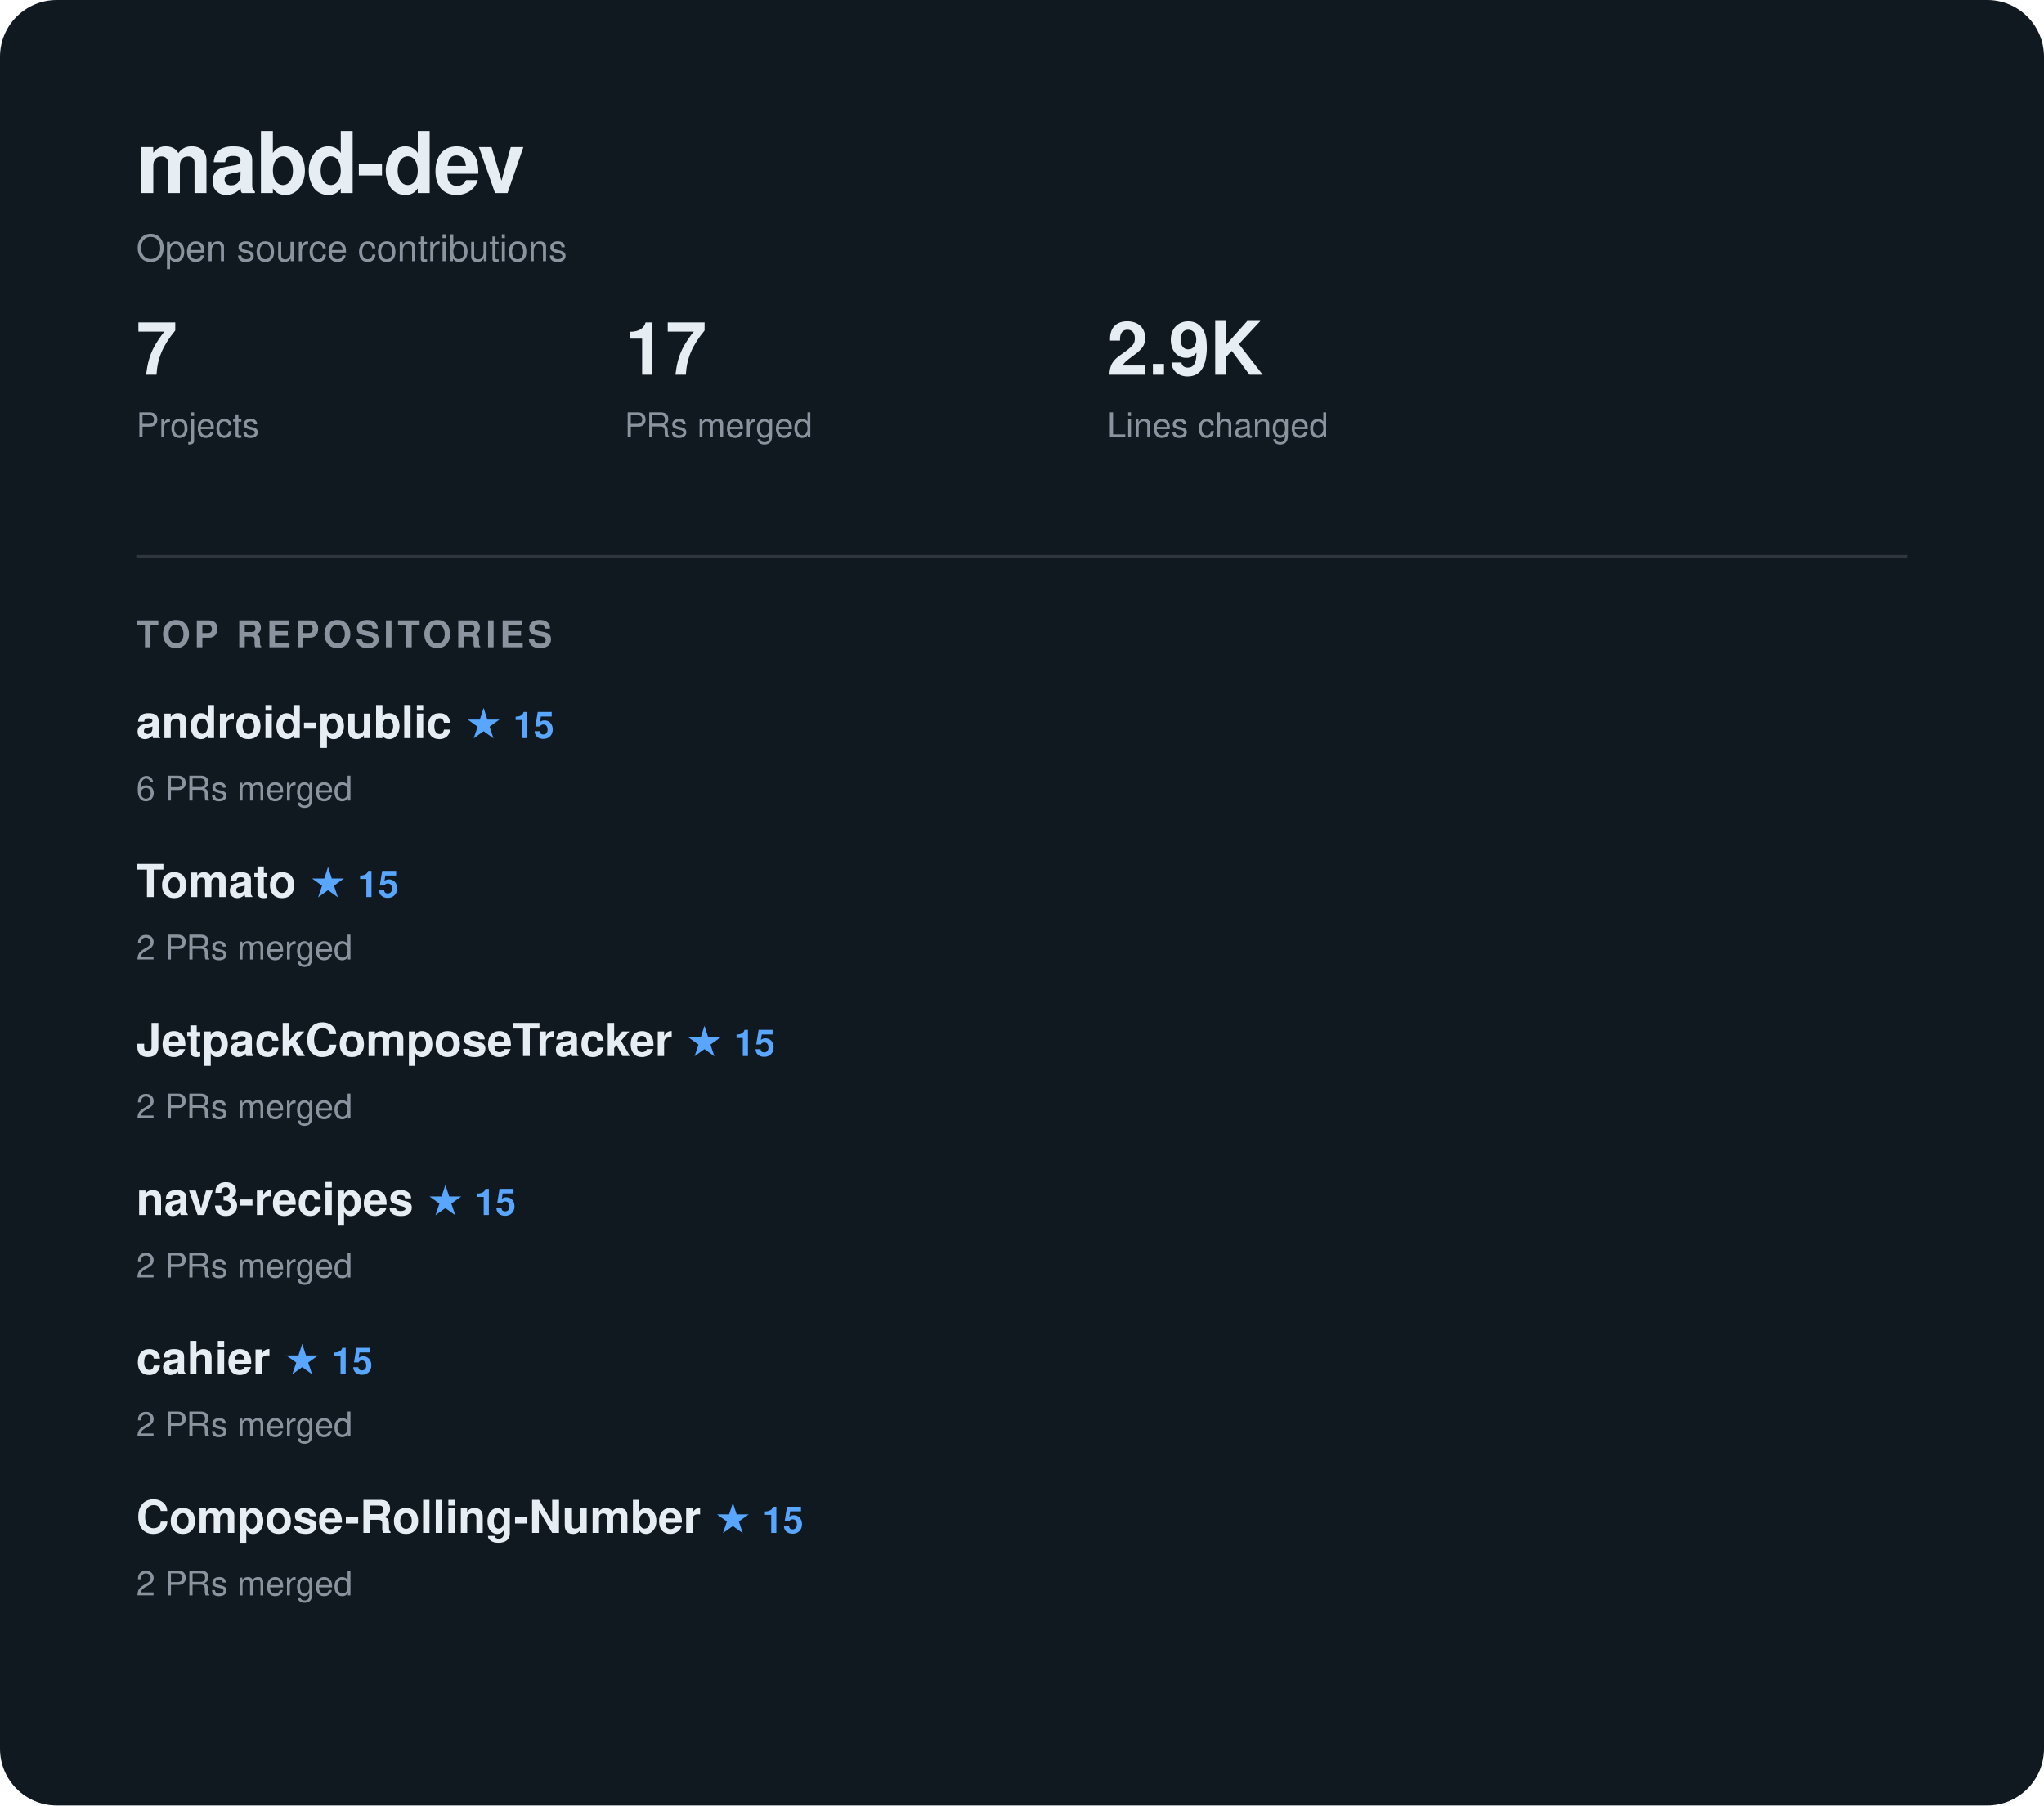
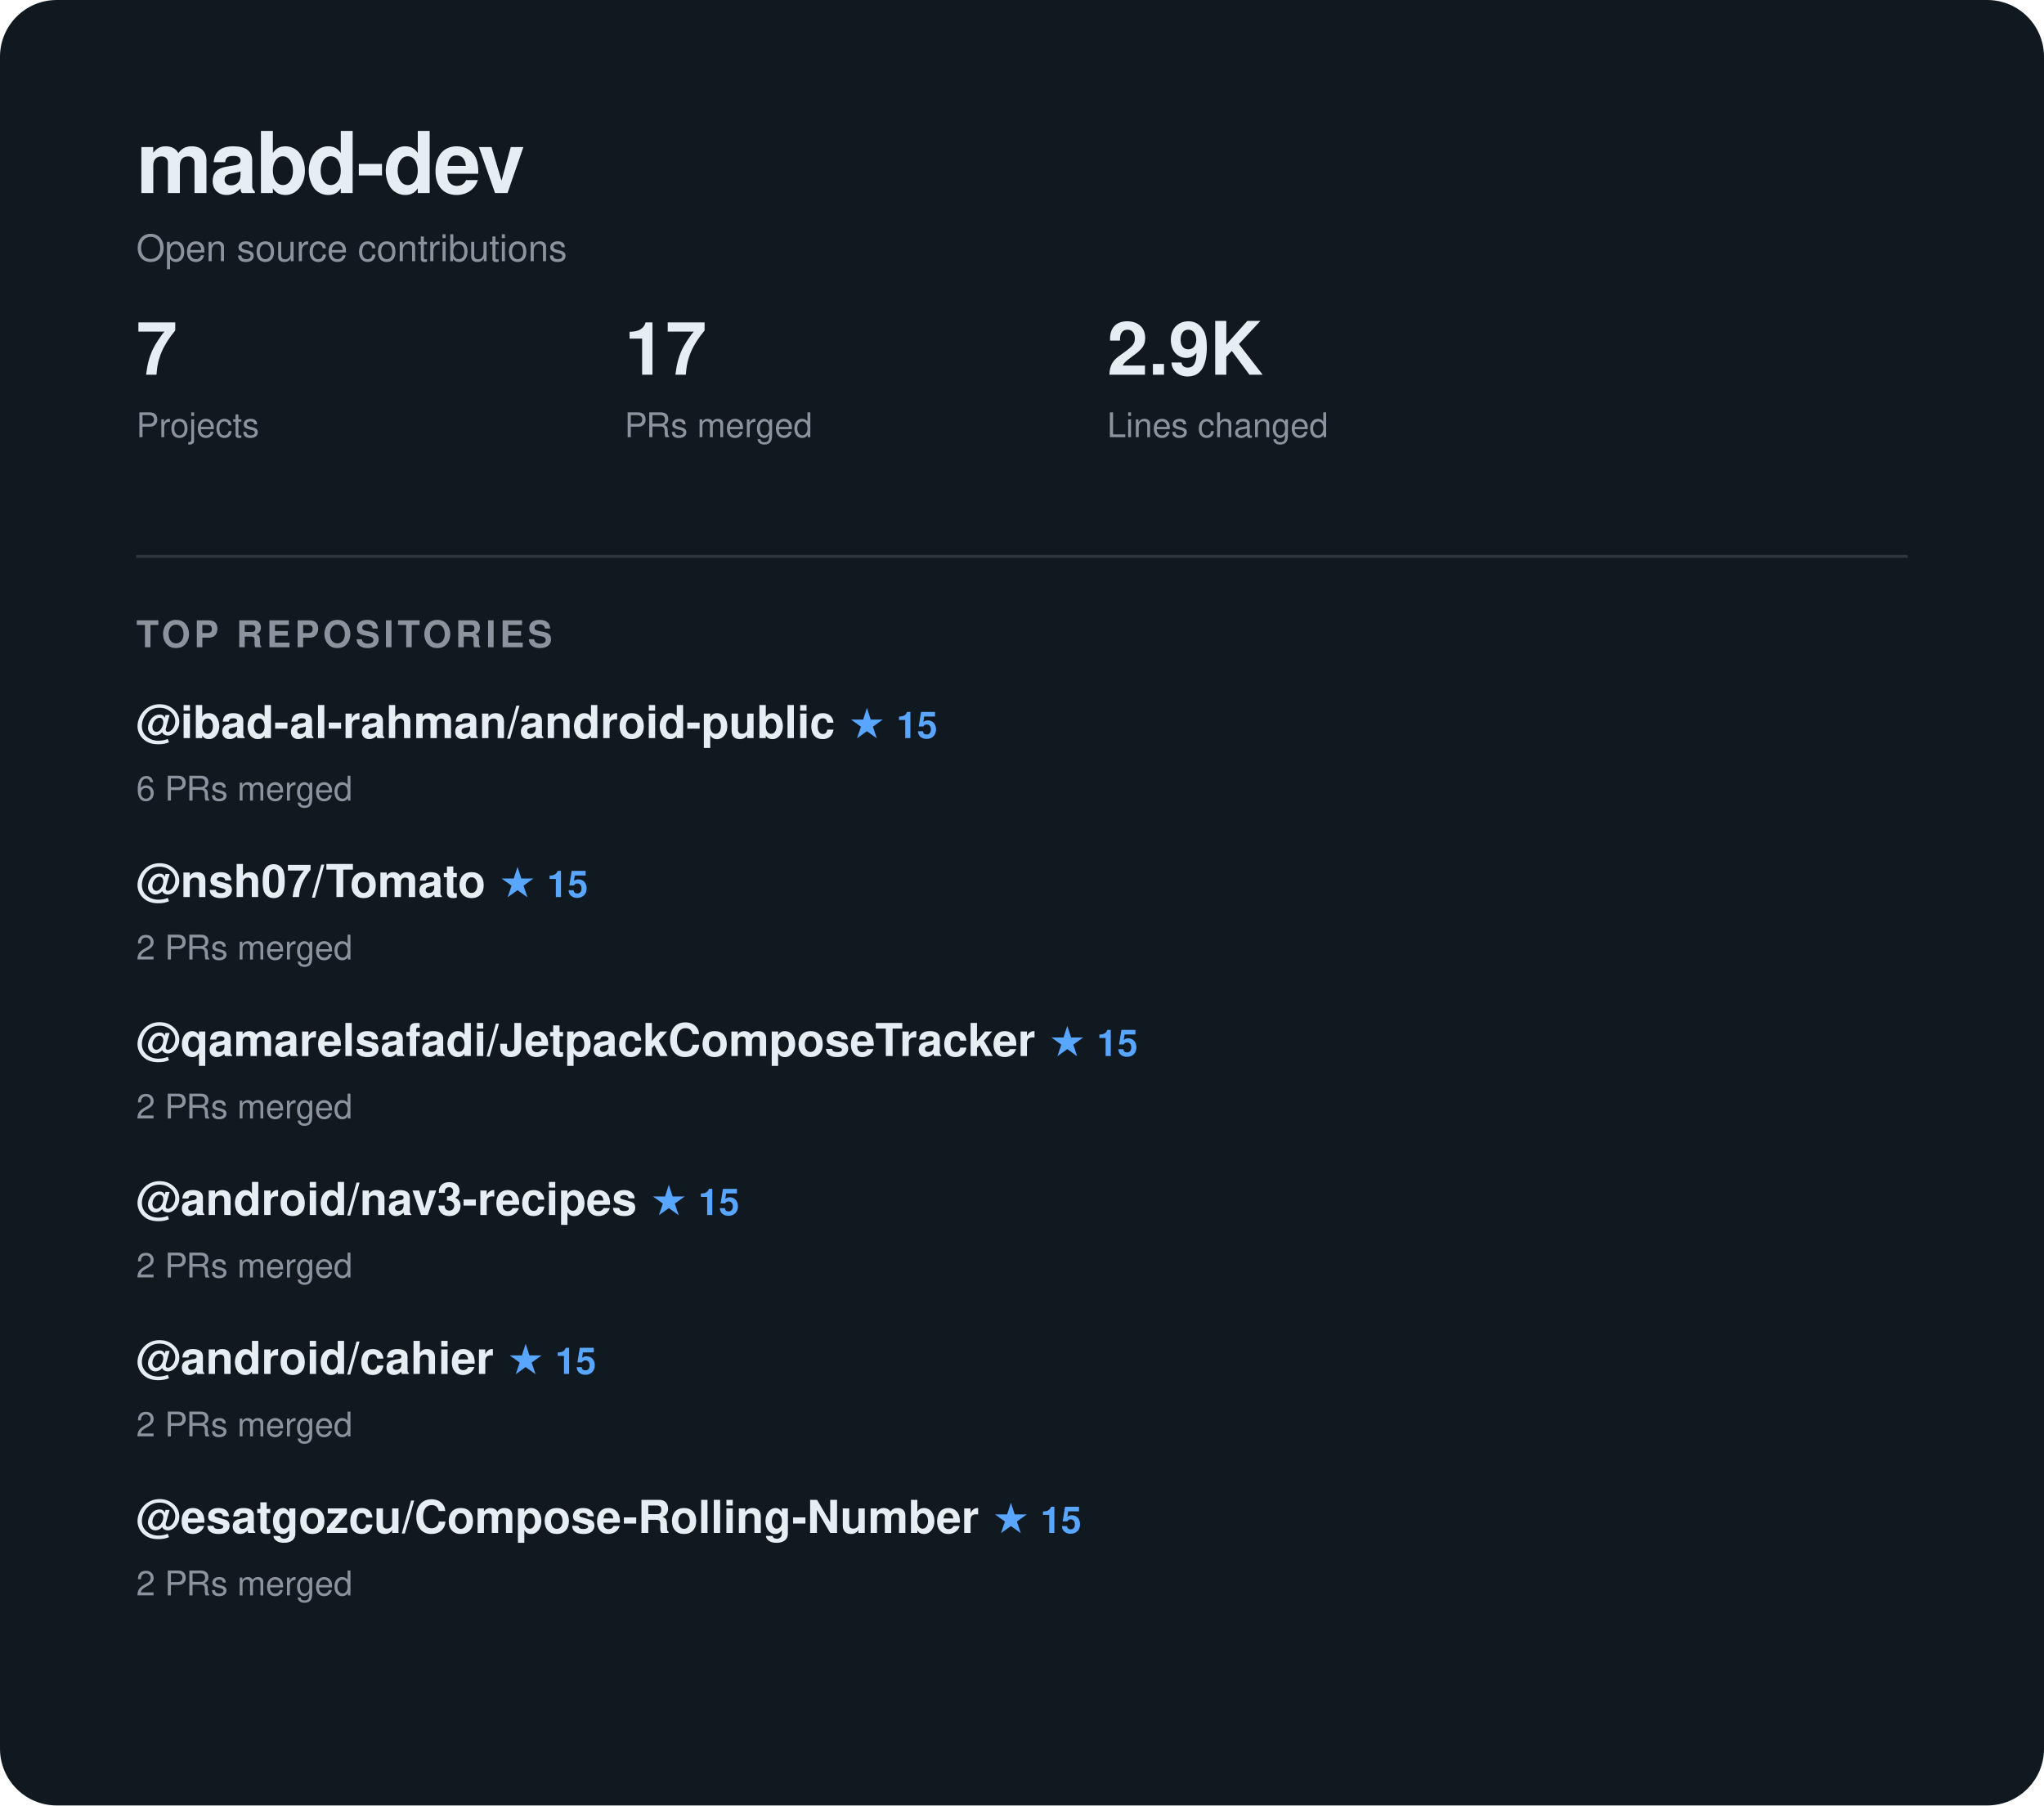
<svg xmlns="http://www.w3.org/2000/svg" width="720" height="636" viewBox="0 0 720 636" role="img" aria-label="Open Source Contributions">
  <defs>
    <style>
      text {
        font-family: system-ui, -apple-system, BlinkMacSystemFont,
                     "Segoe UI", Helvetica, Arial, sans-serif;
      }

      .bg {
        fill: #101820;
      }

      .username {
        font-size: 30px;
        font-weight: 900;
        fill: #e6edf3;
        letter-spacing: -0.6px;
      }

      .subtitle {
        font-size: 13px;
        fill: #8b949e;
      }

      .stat {
        font-size: 26px;
        font-weight: 800;
        fill: #e6edf3;
      }

      .stat-label {
        font-size: 12px;
        fill: #8b949e;
      }

      .divider {
        stroke: #30363d;
        stroke-width: 1;
      }

      .section-title {
        font-size: 13px;
        font-weight: 700;
        fill: #8b949e;
        letter-spacing: 0.1em;
      }

      .repo-name {
        font-size: 16px;
        font-weight: 700;
        fill: #e6edf3;
      }

      .repo-stars {
        font-size: 13px;
        font-weight: 700;
        fill: #58a6ff;
      }

      .repo-meta {
        font-size: 12px;
        fill: #8b949e;
      }
    </style>
  </defs>
  <rect class="bg" x="0" y="0" width="720" height="636" rx="20" />
  <text class="username" x="48" y="68">
    mabd-dev
  </text>
  <text class="subtitle" x="48" y="92">
    Open source contributions
  </text>
  <g transform="translate(48, 132)">
    <text class="stat">7</text>
    <text class="stat-label" y="22">Projects</text>
  </g>
  <g transform="translate(220, 132)">
    <text class="stat">17</text>
    <text class="stat-label" y="22">PRs merged</text>
  </g>
  <g transform="translate(390, 132)">
    <text class="stat">2.9K</text>
    <text class="stat-label" y="22">Lines changed</text>
  </g>
  <line class="divider" x1="48" y1="196" x2="672" y2="196" />
  <text class="section-title" x="48" y="228">
    TOP REPOSITORIES
  </text>
  <g transform="translate(48, 260)">
    <text class="repo-name">
-       android-public
+       @ibad-al-rahman/android-public
      <tspan class="repo-stars"> ★ 15</tspan>
    </text>
    <text class="repo-meta" y="22">
      6 PRs merged
    </text>
  </g>
  <g transform="translate(48, 316)">
    <text class="repo-name">
-       Tomato
+       @nsh07/Tomato
      <tspan class="repo-stars"> ★ 15</tspan>
    </text>
    <text class="repo-meta" y="22">
      2 PRs merged
    </text>
  </g>
  <g transform="translate(48, 372)">
    <text class="repo-name">
-       JetpackComposeTracker
+       @qamarelsafadi/JetpackComposeTracker
      <tspan class="repo-stars"> ★ 15</tspan>
    </text>
    <text class="repo-meta" y="22">
      2 PRs merged
    </text>
  </g>
  <g transform="translate(48, 428)">
    <text class="repo-name">
-       nav3-recipes
+       @android/nav3-recipes
      <tspan class="repo-stars"> ★ 15</tspan>
    </text>
    <text class="repo-meta" y="22">
      2 PRs merged
    </text>
  </g>
  <g transform="translate(48, 484)">
    <text class="repo-name">
-       cahier
+       @android/cahier
      <tspan class="repo-stars"> ★ 15</tspan>
    </text>
    <text class="repo-meta" y="22">
      2 PRs merged
    </text>
  </g>
  <g transform="translate(48, 540)">
    <text class="repo-name">
-       Compose-Rolling-Number
+       @esatgozcu/Compose-Rolling-Number
      <tspan class="repo-stars"> ★ 15</tspan>
    </text>
    <text class="repo-meta" y="22">
      2 PRs merged
    </text>
  </g>
</svg>
